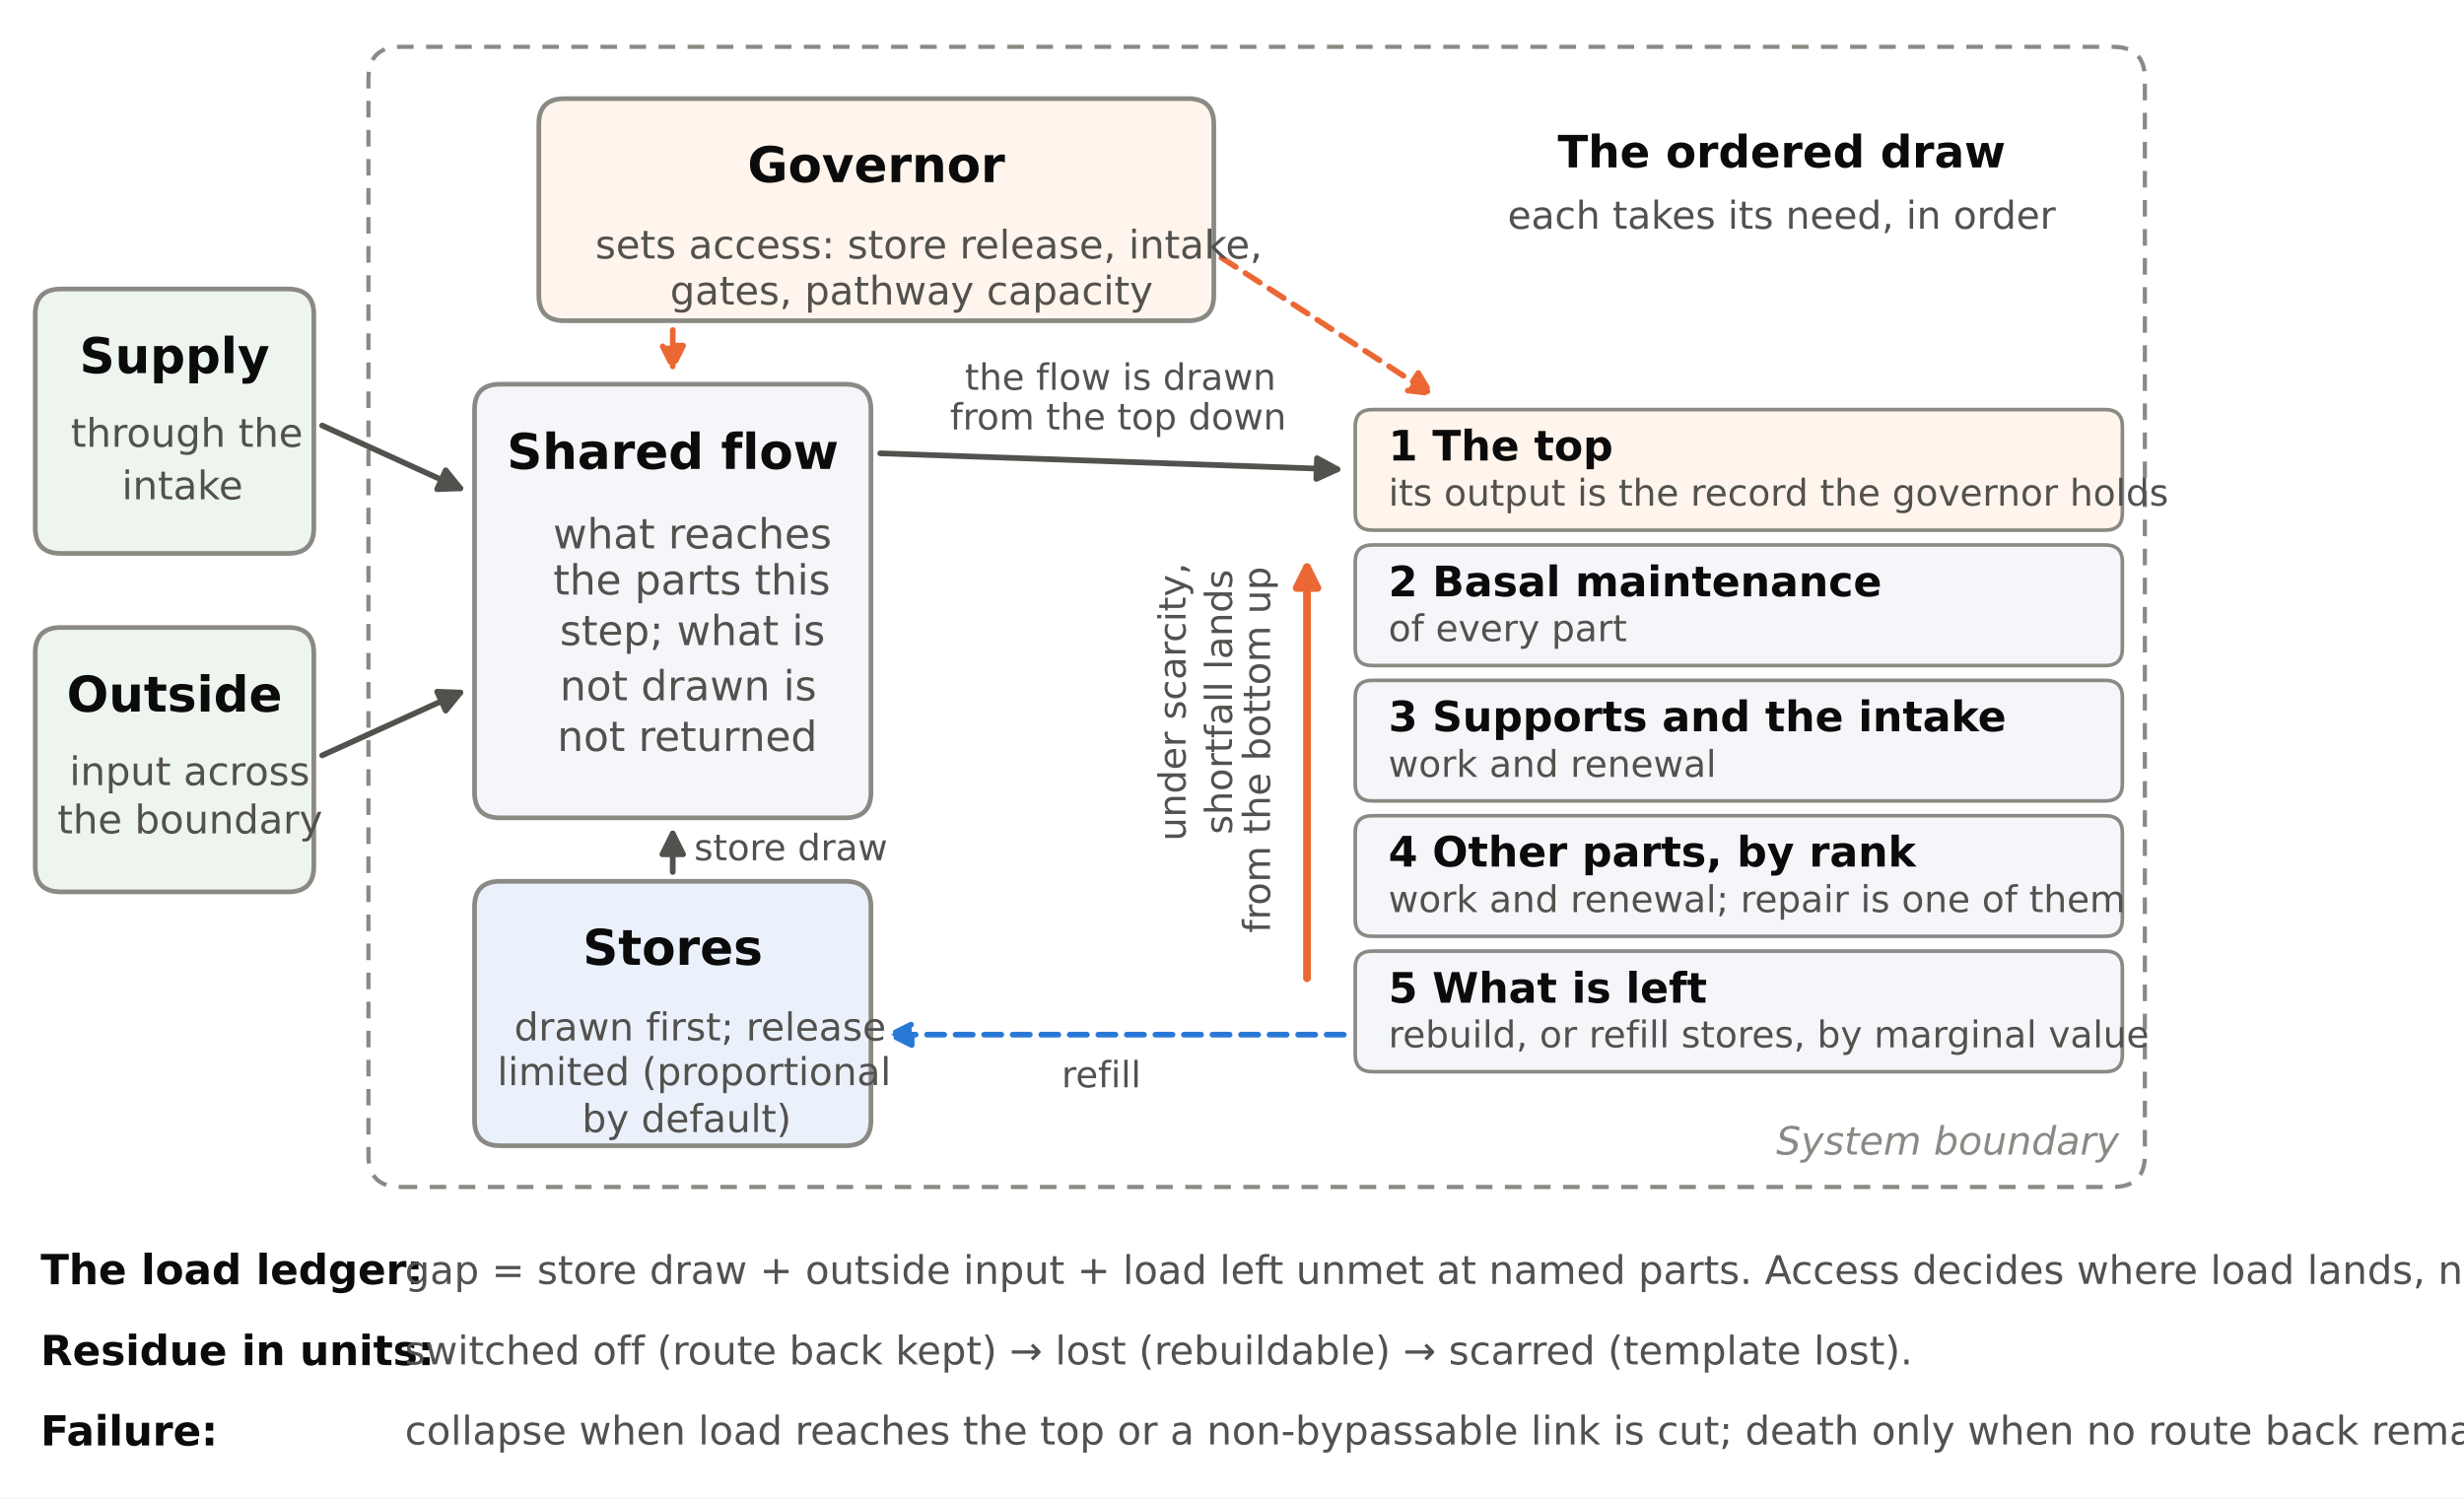
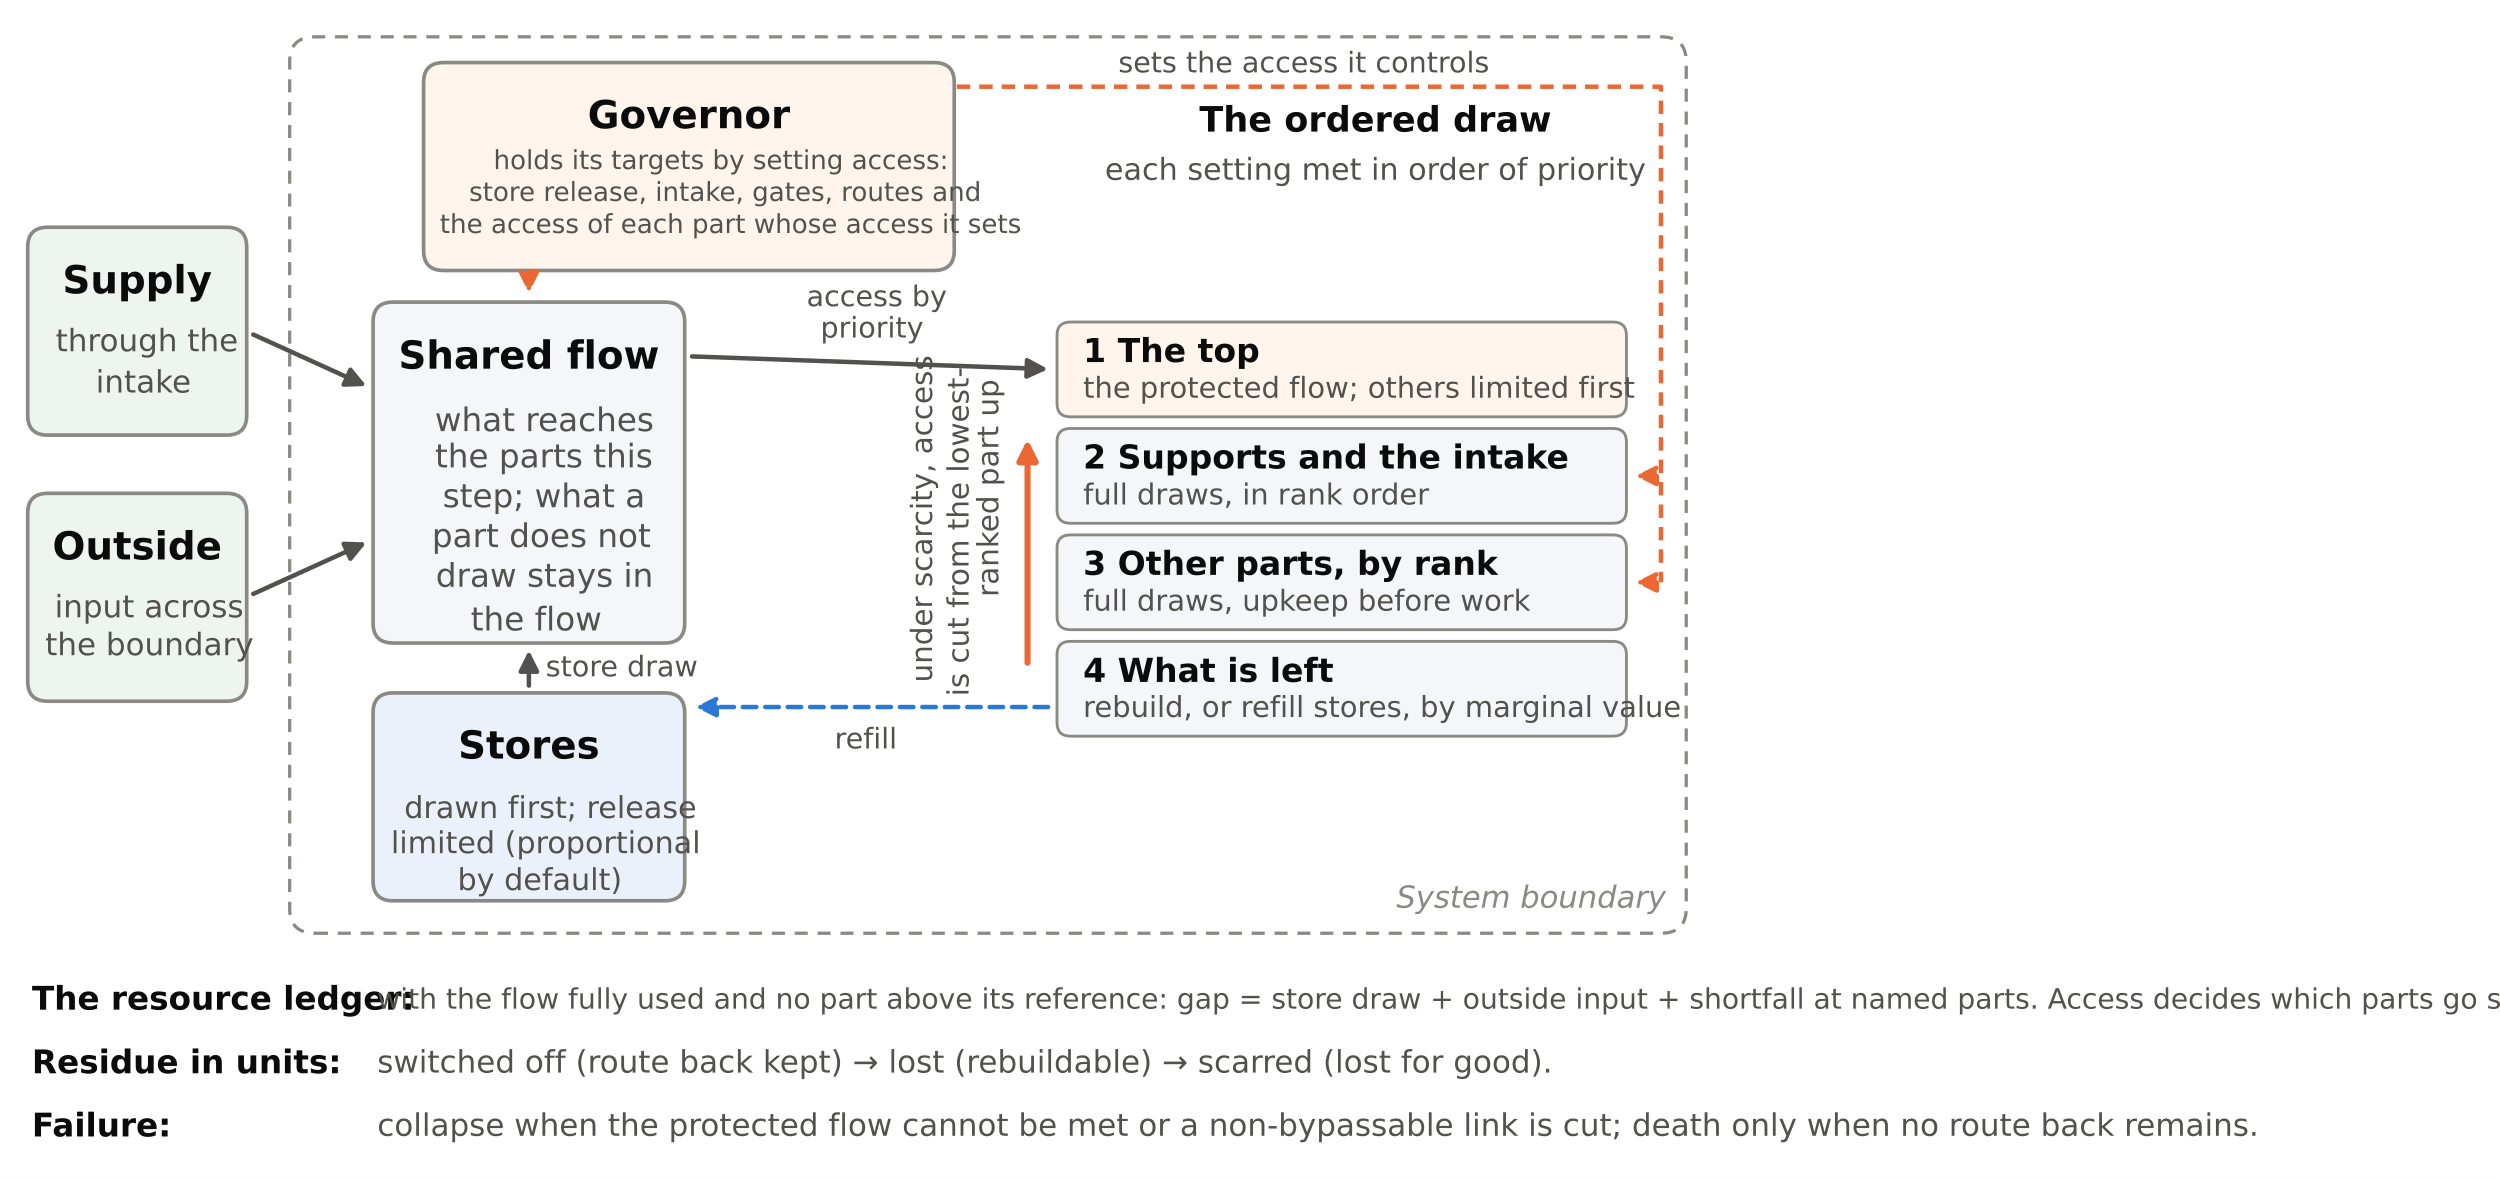
- <svg xmlns="http://www.w3.org/2000/svg" width="474.808pt" height="288.72pt" viewBox="0 0 474.808 288.72" version="1.1">
+ <svg xmlns="http://www.w3.org/2000/svg" width="612.774pt" height="288.72pt" viewBox="0 0 612.774 288.72" version="1.1">
  <defs>
    <style type="text/css">*{stroke-linejoin: round; stroke-linecap: butt}</style>
  </defs>
  <g id="figure_1">
    <g id="patch_1">
-       <path d="M 0 288.72  L 474.808 288.72  L 474.808 0  L 0 0  z " style="fill: #ffffff" />
+       <path d="M 0 288.72  L 612.774 288.72  L 612.774 0  L 0 0  z " style="fill: #ffffff" />
    </g>
    <g id="axes_1">
      <g id="patch_2">
-         <path d="M 77.195 228.743  L 407.118 228.743  Q 413.312 228.743 413.312 222.628  L 413.312 15.136  Q 413.312 9.021 407.118 9.021  L 77.195 9.021  Q 71.001 9.021 71.001 15.136  L 71.001 222.628  Q 71.001 228.743 77.195 228.743  L 77.195 228.743  z " clip-path="url(#p088b1941b1)" style="fill: none; stroke-dasharray: 3.2,2.4; stroke-dashoffset: 0; stroke: #8a8984; stroke-width: 0.8; stroke-linejoin: miter" />
+         <path d="M 77.195 228.743  L 407.118 228.743  Q 413.312 228.743 413.312 222.628  L 413.312 15.136  Q 413.312 9.021 407.118 9.021  L 77.195 9.021  Q 71.001 9.021 71.001 15.136  L 71.001 222.628  Q 71.001 228.743 77.195 228.743  L 77.195 228.743  z " clip-path="url(#p6c50d58f1f)" style="fill: none; stroke-dasharray: 3.2,2.4; stroke-dashoffset: 0; stroke: #8a8984; stroke-width: 0.8; stroke-linejoin: miter" />
      </g>
      <g id="patch_3">
-         <path d="M 11.747 106.653  L 55.517 106.653  Q 60.472 106.653 60.472 101.761  L 60.472 60.589  Q 60.472 55.697 55.517 55.697  L 11.747 55.697  Q 6.792 55.697 6.792 60.589  L 6.792 101.761  Q 6.792 106.653 11.747 106.653  z " clip-path="url(#p088b1941b1)" style="fill: #eef5ee; stroke: #8a8984; stroke-width: 0.9; stroke-linejoin: miter" />
+         <path d="M 11.747 106.653  L 55.517 106.653  Q 60.472 106.653 60.472 101.761  L 60.472 60.589  Q 60.472 55.697 55.517 55.697  L 11.747 55.697  Q 6.792 55.697 6.792 60.589  L 6.792 101.761  Q 6.792 106.653 11.747 106.653  z " clip-path="url(#p6c50d58f1f)" style="fill: #eef5ee; stroke: #8a8984; stroke-width: 0.9; stroke-linejoin: miter" />
      </g>
      <g id="patch_4">
-         <path d="M 11.747 171.876  L 55.517 171.876  Q 60.472 171.876 60.472 166.984  L 60.472 125.812  Q 60.472 120.92 55.517 120.92  L 11.747 120.92  Q 6.792 120.92 6.792 125.812  L 6.792 166.984  Q 6.792 171.876 11.747 171.876  z " clip-path="url(#p088b1941b1)" style="fill: #eef5ee; stroke: #8a8984; stroke-width: 0.9; stroke-linejoin: miter" />
+         <path d="M 11.747 171.876  L 55.517 171.876  Q 60.472 171.876 60.472 166.984  L 60.472 125.812  Q 60.472 120.92 55.517 120.92  L 11.747 120.92  Q 6.792 120.92 6.792 125.812  L 6.792 166.984  Q 6.792 171.876 11.747 171.876  z " clip-path="url(#p6c50d58f1f)" style="fill: #eef5ee; stroke: #8a8984; stroke-width: 0.9; stroke-linejoin: miter" />
      </g>
      <g id="patch_5">
-         <path d="M 96.396 157.609  L 162.876 157.609  Q 167.831 157.609 167.831 152.717  L 167.831 78.933  Q 167.831 74.041 162.876 74.041  L 96.396 74.041  Q 91.441 74.041 91.441 78.933  L 91.441 152.717  Q 91.441 157.609 96.396 157.609  z " clip-path="url(#p088b1941b1)" style="fill: #f4f6f9; stroke: #8a8984; stroke-width: 0.9; stroke-linejoin: miter" />
+         <path d="M 96.396 157.609  L 162.876 157.609  Q 167.831 157.609 167.831 152.717  L 167.831 78.933  Q 167.831 74.041 162.876 74.041  L 96.396 74.041  Q 91.441 74.041 91.441 78.933  L 91.441 152.717  Q 91.441 157.609 96.396 157.609  z " clip-path="url(#p6c50d58f1f)" style="fill: #f4f6f9; stroke: #8a8984; stroke-width: 0.9; stroke-linejoin: miter" />
      </g>
      <g id="patch_6">
-         <path d="M 96.396 220.794  L 162.876 220.794  Q 167.831 220.794 167.831 215.902  L 167.831 174.73  Q 167.831 169.838 162.876 169.838  L 96.396 169.838  Q 91.441 169.838 91.441 174.73  L 91.441 215.902  Q 91.441 220.794 96.396 220.794  z " clip-path="url(#p088b1941b1)" style="fill: #eaf1fb; stroke: #8a8984; stroke-width: 0.9; stroke-linejoin: miter" />
+         <path d="M 96.396 220.794  L 162.876 220.794  Q 167.831 220.794 167.831 215.902  L 167.831 174.73  Q 167.831 169.838 162.876 169.838  L 96.396 169.838  Q 91.441 169.838 91.441 174.73  L 91.441 215.902  Q 91.441 220.794 96.396 220.794  z " clip-path="url(#p6c50d58f1f)" style="fill: #eaf1fb; stroke: #8a8984; stroke-width: 0.9; stroke-linejoin: miter" />
      </g>
      <g id="patch_7">
-         <path d="M 62.085 82.002  Q 75.955 88.308 88.705 94.105  " clip-path="url(#p088b1941b1)" style="fill: none; stroke: #52514e; stroke-width: 1.1; stroke-linecap: round" />
-         <path d="M 85.892 90.629  L 88.705 94.105  L 84.236 94.27  z " clip-path="url(#p088b1941b1)" style="fill: #52514e; stroke: #52514e; stroke-width: 1.1; stroke-linecap: round" />
+         <path d="M 62.085 82.002  Q 75.955 88.308 88.705 94.105  " clip-path="url(#p6c50d58f1f)" style="fill: none; stroke: #52514e; stroke-width: 1.1; stroke-linecap: round" />
+         <path d="M 85.892 90.629  L 88.705 94.105  L 84.236 94.27  z " clip-path="url(#p6c50d58f1f)" style="fill: #52514e; stroke: #52514e; stroke-width: 1.1; stroke-linecap: round" />
      </g>
      <g id="patch_8">
-         <path d="M 62.085 145.571  Q 75.955 139.265 88.705 133.468  " clip-path="url(#p088b1941b1)" style="fill: none; stroke: #52514e; stroke-width: 1.1; stroke-linecap: round" />
-         <path d="M 84.236 133.303  L 88.705 133.468  L 85.892 136.944  z " clip-path="url(#p088b1941b1)" style="fill: #52514e; stroke: #52514e; stroke-width: 1.1; stroke-linecap: round" />
+         <path d="M 62.085 145.571  Q 75.955 139.265 88.705 133.468  " clip-path="url(#p6c50d58f1f)" style="fill: none; stroke: #52514e; stroke-width: 1.1; stroke-linecap: round" />
+         <path d="M 84.236 133.303  L 88.705 133.468  L 85.892 136.944  z " clip-path="url(#p6c50d58f1f)" style="fill: #52514e; stroke: #52514e; stroke-width: 1.1; stroke-linecap: round" />
      </g>
      <g id="patch_9">
-         <path d="M 129.636 168.039  Q 129.636 163.723 129.636 160.636  " clip-path="url(#p088b1941b1)" style="fill: none; stroke: #52514e; stroke-width: 1.1; stroke-linecap: round" />
-         <path d="M 127.636 164.636  L 129.636 160.636  L 131.636 164.636  z " clip-path="url(#p088b1941b1)" style="fill: #52514e; stroke: #52514e; stroke-width: 1.1; stroke-linecap: round" />
+         <path d="M 129.636 168.039  Q 129.636 163.723 129.636 160.636  " clip-path="url(#p6c50d58f1f)" style="fill: none; stroke: #52514e; stroke-width: 1.1; stroke-linecap: round" />
+         <path d="M 127.636 164.636  L 129.636 160.636  L 131.636 164.636  z " clip-path="url(#p6c50d58f1f)" style="fill: #52514e; stroke: #52514e; stroke-width: 1.1; stroke-linecap: round" />
      </g>
      <g id="patch_10">
-         <path d="M 108.784 61.811  L 228.943 61.811  Q 233.898 61.811 233.898 56.92  L 233.898 23.9  Q 233.898 19.009 228.943 19.009  L 108.784 19.009  Q 103.829 19.009 103.829 23.9  L 103.829 56.92  Q 103.829 61.811 108.784 61.811  z " clip-path="url(#p088b1941b1)" style="fill: #fff5ec; stroke: #8a8984; stroke-width: 0.9; stroke-linejoin: miter" />
+         <path d="M 108.784 66.296  L 228.943 66.296  Q 233.898 66.296 233.898 61.404  L 233.898 20.231  Q 233.898 15.34 228.943 15.34  L 108.784 15.34  Q 103.829 15.34 103.829 20.231  L 103.829 61.404  Q 103.829 66.296 108.784 66.296  z " clip-path="url(#p6c50d58f1f)" style="fill: #fff5ec; stroke: #8a8984; stroke-width: 0.9; stroke-linejoin: miter" />
      </g>
      <g id="patch_11">
-         <path d="M 129.636 63.605  Q 129.636 67.719 129.636 70.604  " clip-path="url(#p088b1941b1)" style="fill: none; stroke-dasharray: 3.3,2.2; stroke-dashoffset: 0; stroke: #eb6834; stroke-width: 1.1; stroke-linecap: round" />
-         <path d="M 131.636 66.604  L 129.636 70.604  L 127.636 66.604  z " clip-path="url(#p088b1941b1)" style="fill: #eb6834; stroke-dasharray: 3.3,2.2; stroke-dashoffset: 0; stroke: #eb6834; stroke-width: 1.1; stroke-linecap: round" />
+         <path d="M 129.636 68.092  Q 129.636 69.965 129.636 70.607  " clip-path="url(#p6c50d58f1f)" style="fill: none; stroke-dasharray: 3.3,2.2; stroke-dashoffset: 0; stroke: #eb6834; stroke-width: 1.1; stroke-linecap: round" />
+         <path d="M 131.636 66.607  L 129.636 70.607  L 127.636 66.607  z " clip-path="url(#p6c50d58f1f)" style="fill: #eb6834; stroke-dasharray: 3.3,2.2; stroke-dashoffset: 0; stroke: #eb6834; stroke-width: 1.1; stroke-linecap: round" />
      </g>
      <g id="patch_12">
-         <path d="M 235.371 49.653  Q 255.99 63.035 275.577 75.747  " clip-path="url(#p088b1941b1)" style="fill: none; stroke-dasharray: 3.3,2.2; stroke-dashoffset: 0; stroke: #eb6834; stroke-width: 1.1; stroke-linecap: round" />
-         <path d="M 273.31 71.891  L 275.577 75.747  L 271.132 75.247  z " clip-path="url(#p088b1941b1)" style="fill: #eb6834; stroke-dasharray: 3.3,2.2; stroke-dashoffset: 0; stroke: #eb6834; stroke-width: 1.1; stroke-linecap: round" />
+         <path d="M 262.39 102.169  L 395.35 102.169  Q 398.653 102.169 398.653 98.907  L 398.653 82.194  Q 398.653 78.933 395.35 78.933  L 262.39 78.933  Q 259.086 78.933 259.086 82.194  L 259.086 98.907  Q 259.086 102.169 262.39 102.169  z " clip-path="url(#p6c50d58f1f)" style="fill: #fff5ec; stroke: #8a8984; stroke-width: 0.7; stroke-linejoin: miter" />
      </g>
      <g id="patch_13">
-         <path d="M 264.454 102.169  L 405.673 102.169  Q 408.976 102.169 408.976 98.907  L 408.976 82.194  Q 408.976 78.933 405.673 78.933  L 264.454 78.933  Q 261.151 78.933 261.151 82.194  L 261.151 98.907  Q 261.151 102.169 264.454 102.169  z " clip-path="url(#p088b1941b1)" style="fill: #fff5ec; stroke: #8a8984; stroke-width: 0.7; stroke-linejoin: miter" />
+         <path d="M 262.39 128.258  L 395.35 128.258  Q 398.653 128.258 398.653 124.997  L 398.653 108.283  Q 398.653 105.022 395.35 105.022  L 262.39 105.022  Q 259.086 105.022 259.086 108.283  L 259.086 124.997  Q 259.086 128.258 262.39 128.258  z " clip-path="url(#p6c50d58f1f)" style="fill: #f4f6f9; stroke: #8a8984; stroke-width: 0.7; stroke-linejoin: miter" />
      </g>
      <g id="patch_14">
-         <path d="M 264.454 128.258  L 405.673 128.258  Q 408.976 128.258 408.976 124.997  L 408.976 108.283  Q 408.976 105.022 405.673 105.022  L 264.454 105.022  Q 261.151 105.022 261.151 108.283  L 261.151 124.997  Q 261.151 128.258 264.454 128.258  z " clip-path="url(#p088b1941b1)" style="fill: #f4f6f9; stroke: #8a8984; stroke-width: 0.7; stroke-linejoin: miter" />
+         <path d="M 262.39 154.347  L 395.35 154.347  Q 398.653 154.347 398.653 151.086  L 398.653 134.373  Q 398.653 131.111 395.35 131.111  L 262.39 131.111  Q 259.086 131.111 259.086 134.373  L 259.086 151.086  Q 259.086 154.347 262.39 154.347  z " clip-path="url(#p6c50d58f1f)" style="fill: #f4f6f9; stroke: #8a8984; stroke-width: 0.7; stroke-linejoin: miter" />
      </g>
      <g id="patch_15">
-         <path d="M 264.454 154.347  L 405.673 154.347  Q 408.976 154.347 408.976 151.086  L 408.976 134.373  Q 408.976 131.111 405.673 131.111  L 264.454 131.111  Q 261.151 131.111 261.151 134.373  L 261.151 151.086  Q 261.151 154.347 264.454 154.347  z " clip-path="url(#p088b1941b1)" style="fill: #f4f6f9; stroke: #8a8984; stroke-width: 0.7; stroke-linejoin: miter" />
+         <path d="M 262.39 180.437  L 395.35 180.437  Q 398.653 180.437 398.653 177.176  L 398.653 160.462  Q 398.653 157.201 395.35 157.201  L 262.39 157.201  Q 259.086 157.201 259.086 160.462  L 259.086 177.176  Q 259.086 180.437 262.39 180.437  z " clip-path="url(#p6c50d58f1f)" style="fill: #f4f6f9; stroke: #8a8984; stroke-width: 0.7; stroke-linejoin: miter" />
      </g>
      <g id="patch_16">
-         <path d="M 264.454 180.437  L 405.673 180.437  Q 408.976 180.437 408.976 177.176  L 408.976 160.462  Q 408.976 157.201 405.673 157.201  L 264.454 157.201  Q 261.151 157.201 261.151 160.462  L 261.151 177.176  Q 261.151 180.437 264.454 180.437  z " clip-path="url(#p088b1941b1)" style="fill: #f4f6f9; stroke: #8a8984; stroke-width: 0.7; stroke-linejoin: miter" />
+         <path d="M 169.621 87.361  Q 213.252 88.92 255.654 90.435  " clip-path="url(#p6c50d58f1f)" style="fill: none; stroke: #52514e; stroke-width: 1.1; stroke-linecap: round" />
+         <path d="M 251.728 88.294  L 255.654 90.435  L 251.585 92.291  z " clip-path="url(#p6c50d58f1f)" style="fill: #52514e; stroke: #52514e; stroke-width: 1.1; stroke-linecap: round" />
      </g>
      <g id="patch_17">
-         <path d="M 264.454 206.526  L 405.673 206.526  Q 408.976 206.526 408.976 203.265  L 408.976 186.551  Q 408.976 183.29 405.673 183.29  L 264.454 183.29  Q 261.151 183.29 261.151 186.551  L 261.151 203.265  Q 261.151 206.526 264.454 206.526  z " clip-path="url(#p088b1941b1)" style="fill: #f4f6f9; stroke: #8a8984; stroke-width: 0.7; stroke-linejoin: miter" />
+         <path d="M 405.122 116.64  Q 402.992 116.64 402.093 116.64  " clip-path="url(#p6c50d58f1f)" style="fill: none; stroke-dasharray: 3.3,2.2; stroke-dashoffset: 0; stroke: #eb6834; stroke-width: 1.1; stroke-linecap: round" />
+         <path d="M 406.093 118.64  L 402.093 116.64  L 406.093 114.64  z " clip-path="url(#p6c50d58f1f)" style="fill: #eb6834; stroke-dasharray: 3.3,2.2; stroke-dashoffset: 0; stroke: #eb6834; stroke-width: 1.1; stroke-linecap: round" />
      </g>
      <g id="patch_18">
-         <path d="M 169.621 87.359  Q 214.284 88.92 257.717 90.438  " clip-path="url(#p088b1941b1)" style="fill: none; stroke: #52514e; stroke-width: 1.1; stroke-linecap: round" />
-         <path d="M 253.79 88.299  L 257.717 90.438  L 253.65 92.297  z " clip-path="url(#p088b1941b1)" style="fill: #52514e; stroke: #52514e; stroke-width: 1.1; stroke-linecap: round" />
+         <path d="M 405.122 142.729  Q 402.992 142.729 402.093 142.729  " clip-path="url(#p6c50d58f1f)" style="fill: none; stroke-dasharray: 3.3,2.2; stroke-dashoffset: 0; stroke: #eb6834; stroke-width: 1.1; stroke-linecap: round" />
+         <path d="M 406.093 144.729  L 402.093 142.729  L 406.093 140.729  z " clip-path="url(#p6c50d58f1f)" style="fill: #eb6834; stroke-dasharray: 3.3,2.2; stroke-dashoffset: 0; stroke: #eb6834; stroke-width: 1.1; stroke-linecap: round" />
      </g>
      <g id="patch_19">
-         <path d="M 258.943 199.392  Q 214.698 199.392 171.682 199.392  " clip-path="url(#p088b1941b1)" style="fill: none; stroke-dasharray: 3.3,2.2; stroke-dashoffset: 0; stroke: #2a78d6; stroke-width: 1.1; stroke-linecap: round" />
-         <path d="M 175.682 201.392  L 171.682 199.392  L 175.682 197.392  z " clip-path="url(#p088b1941b1)" style="fill: #2a78d6; stroke-dasharray: 3.3,2.2; stroke-dashoffset: 0; stroke: #2a78d6; stroke-width: 1.1; stroke-linecap: round" />
+         <path d="M 256.879 173.303  Q 213.665 173.303 171.68 173.303  " clip-path="url(#p6c50d58f1f)" style="fill: none; stroke-dasharray: 3.3,2.2; stroke-dashoffset: 0; stroke: #2a78d6; stroke-width: 1.1; stroke-linecap: round" />
+         <path d="M 175.68 175.303  L 171.68 173.303  L 175.68 171.303  z " clip-path="url(#p6c50d58f1f)" style="fill: #2a78d6; stroke-dasharray: 3.3,2.2; stroke-dashoffset: 0; stroke: #2a78d6; stroke-width: 1.1; stroke-linecap: round" />
      </g>
      <g id="patch_20">
-         <path d="M 251.86 188.504  Q 251.86 148.069 251.86 109.311  " clip-path="url(#p088b1941b1)" style="fill: none; stroke: #eb6834; stroke-width: 1.5; stroke-linecap: round" />
-         <path d="M 249.86 113.311  L 251.86 109.311  L 253.86 113.311  z " clip-path="url(#p088b1941b1)" style="fill: #eb6834; stroke: #eb6834; stroke-width: 1.5; stroke-linecap: round" />
+         <path d="M 251.86 162.418  Q 251.86 135.026 251.86 109.31  " clip-path="url(#p6c50d58f1f)" style="fill: none; stroke: #eb6834; stroke-width: 1.5; stroke-linecap: round" />
+         <path d="M 249.86 113.31  L 251.86 109.31  L 253.86 113.31  z " clip-path="url(#p6c50d58f1f)" style="fill: #eb6834; stroke: #eb6834; stroke-width: 1.5; stroke-linecap: round" />
+       </g>
+       <g id="line2d_1">
+         <path d="M 234.518 21.251  L 407.118 21.251  L 407.118 142.729  " clip-path="url(#p6c50d58f1f)" style="fill: none; stroke-dasharray: 3.3,2.2; stroke-dashoffset: 0; stroke: #eb6834; stroke-width: 1.1" />
      </g>
      <g id="text_1">
        <text style="font-style: italic; font-size: 7.5px; font-family: 'Segoe UI', 'DejaVu Sans'; text-anchor: end; fill: #8a8984" x="408.357" y="222.497" transform="rotate(-0 408.357 222.4975)">System boundary</text>
      </g>
      <g id="text_2">
        <text style="font-weight: 700; font-size: 9.5px; font-family: 'Segoe UI', 'DejaVu Sans'; text-anchor: middle; fill: #0b0b0b" x="33.632" y="71.902" transform="rotate(-0 33.6321 71.90179)">Supply</text>
      </g>
      <g id="text_3">
        <text style="font-size: 7.6px; font-family: 'Segoe UI', 'DejaVu Sans'; fill: #52514e" transform="translate(13.64054 86.09919)">through the</text>
        <text style="font-size: 7.6px; font-family: 'Segoe UI', 'DejaVu Sans'; fill: #52514e" transform="translate(23.46413 96.221)">intake</text>
      </g>
      <g id="text_4">
        <text style="font-weight: 700; font-size: 9.5px; font-family: 'Segoe UI', 'DejaVu Sans'; text-anchor: middle; fill: #0b0b0b" x="33.632" y="137.125" transform="rotate(-0 33.6321 137.1253)">Outside</text>
      </g>
      <g id="text_5">
        <text style="font-size: 7.6px; font-family: 'Segoe UI', 'DejaVu Sans'; fill: #52514e" transform="translate(13.38641 151.3073)">input across</text>
        <text style="font-size: 7.6px; font-family: 'Segoe UI', 'DejaVu Sans'; fill: #52514e" transform="translate(11.07257 160.5949)">the boundary</text>
      </g>
      <g id="text_6">
        <text style="font-weight: 700; font-size: 9.5px; font-family: 'Segoe UI', 'DejaVu Sans'; text-anchor: middle; fill: #0b0b0b" x="129.636" y="90.357" transform="rotate(-0 129.636 90.35724)">Shared flow</text>
      </g>
      <g id="text_7">
        <text style="font-size: 8px; font-family: 'Segoe UI', 'DejaVu Sans'; fill: #52514e" transform="translate(106.5773 105.6827)">what reaches</text>
        <text style="font-size: 8px; font-family: 'Segoe UI', 'DejaVu Sans'; fill: #52514e" transform="translate(106.6172 114.5697)">the parts this</text>
-         <text style="font-size: 8px; font-family: 'Segoe UI', 'DejaVu Sans'; fill: #52514e" transform="translate(107.8691 124.3299)">step; what is</text>
-         <text style="font-size: 8px; font-family: 'Segoe UI', 'DejaVu Sans'; fill: #52514e" transform="translate(107.8798 134.9632)">not drawn is</text>
-         <text style="font-size: 8px; font-family: 'Segoe UI', 'DejaVu Sans'; fill: #52514e" transform="translate(107.3735 144.7233)">not returned</text>
+         <text style="font-size: 8px; font-family: 'Segoe UI', 'DejaVu Sans'; fill: #52514e" transform="translate(108.5004 124.3299)">step; what a</text>
+         <text style="font-size: 8px; font-family: 'Segoe UI', 'DejaVu Sans'; fill: #52514e" transform="translate(105.8598 134.09)">part does not</text>
+         <text style="font-size: 8px; font-family: 'Segoe UI', 'DejaVu Sans'; fill: #52514e" transform="translate(106.8191 143.8289)">draw stays in</text>
+         <text style="font-size: 8px; font-family: 'Segoe UI', 'DejaVu Sans'; fill: #52514e" transform="translate(115.3741 154.526)">the flow</text>
      </g>
      <g id="text_8">
        <text style="font-weight: 700; font-size: 9.5px; font-family: 'Segoe UI', 'DejaVu Sans'; text-anchor: middle; fill: #0b0b0b" x="129.636" y="185.926" transform="rotate(-0 129.636 185.9263)">Stores</text>
      </g>
      <g id="text_9">
        <text style="font-size: 7.4px; font-family: 'Segoe UI', 'DejaVu Sans'; fill: #52514e" transform="translate(99.08672 200.5009)">drawn first; release</text>
        <text style="font-size: 7.4px; font-family: 'Segoe UI', 'DejaVu Sans'; fill: #52514e" transform="translate(95.8128 209.1157)">limited (proportional</text>
        <text style="font-size: 7.4px; font-family: 'Segoe UI', 'DejaVu Sans'; fill: #52514e" transform="translate(112.1419 218.1635)">by default)</text>
      </g>
      <g id="text_10">
        <text style="font-size: 7px; font-family: 'Segoe UI', 'DejaVu Sans'; text-anchor: start; fill: #52514e" x="133.765" y="165.782" transform="rotate(-0 133.7652 165.7816)">store draw</text>
      </g>
      <g id="text_11">
-         <text style="font-weight: 700; font-size: 9.5px; font-family: 'Segoe UI', 'DejaVu Sans'; text-anchor: middle; fill: #0b0b0b" x="168.863" y="35.097" transform="rotate(-0 168.8634 35.09685)">Governor</text>
+         <text style="font-weight: 700; font-size: 9.5px; font-family: 'Segoe UI', 'DejaVu Sans'; text-anchor: middle; fill: #0b0b0b" x="168.863" y="31.428" transform="rotate(-0 168.8634 31.42802)">Governor</text>
      </g>
      <g id="text_12">
-         <text style="font-size: 7.6px; font-family: 'Segoe UI', 'DejaVu Sans'; fill: #52514e" transform="translate(114.7187 49.8153)">sets access: store release, intake,</text>
-         <text style="font-size: 7.6px; font-family: 'Segoe UI', 'DejaVu Sans'; fill: #52514e" transform="translate(129.1166 58.6831)">gates, pathway capacity</text>
+         <text style="font-size: 6.4px; font-family: 'Segoe UI', 'DejaVu Sans'; fill: #52514e" transform="translate(120.9659 41.44595)">holds its targets by setting access:</text>
+         <text style="font-size: 6.4px; font-family: 'Segoe UI', 'DejaVu Sans'; fill: #52514e" transform="translate(114.9724 49.25407)">store release, intake, gates, routes and</text>
+         <text style="font-size: 6.4px; font-family: 'Segoe UI', 'DejaVu Sans'; fill: #52514e" transform="translate(107.7984 57.11319)">the access of each part whose access it sets</text>
      </g>
      <g id="text_13">
-         <text style="font-weight: 700; font-size: 8.6px; font-family: 'Segoe UI', 'DejaVu Sans'; text-anchor: middle; fill: #0b0b0b" x="343.322" y="32.257" transform="rotate(-0 343.3221 32.25706)">The ordered draw</text>
+         <text style="font-weight: 700; font-size: 8.6px; font-family: 'Segoe UI', 'DejaVu Sans'; text-anchor: middle; fill: #0b0b0b" x="337.128" y="32.257" transform="rotate(-0 337.1283 32.25706)">The ordered draw</text>
      </g>
      <g id="text_14">
-         <text style="font-size: 7.4px; font-family: 'Segoe UI', 'DejaVu Sans'; text-anchor: middle; fill: #52514e" x="343.322" y="44.079" transform="rotate(-0 343.3221 44.07882)">each takes its need, in order</text>
+         <text style="font-size: 7.4px; font-family: 'Segoe UI', 'DejaVu Sans'; text-anchor: middle; fill: #52514e" x="337.128" y="44.079" transform="rotate(-0 337.1283 44.07882)">each setting met in order of priority</text>
      </g>
      <g id="text_15">
-         <text style="font-weight: 700; font-size: 8.1px; font-family: 'Segoe UI', 'DejaVu Sans'; text-anchor: start; fill: #0b0b0b" x="267.551" y="88.745" transform="rotate(-0 267.5513 88.74471)">1  The top</text>
+         <text style="font-weight: 700; font-size: 8.1px; font-family: 'Segoe UI', 'DejaVu Sans'; text-anchor: start; fill: #0b0b0b" x="265.487" y="88.745" transform="rotate(-0 265.4867 88.74471)">1  The top</text>
      </g>
      <g id="text_16">
-         <text style="font-size: 7.1px; font-family: 'Segoe UI', 'DejaVu Sans'; text-anchor: start; fill: #52514e" x="267.551" y="97.439" transform="rotate(-0 267.5513 97.43893)">its output is the record the governor holds</text>
+         <text style="font-size: 7.1px; font-family: 'Segoe UI', 'DejaVu Sans'; text-anchor: start; fill: #52514e" x="265.487" y="97.496" transform="rotate(-0 265.4867 97.4955)">the protected flow; others limited first</text>
      </g>
      <g id="text_17">
-         <text style="font-weight: 700; font-size: 8.1px; font-family: 'Segoe UI', 'DejaVu Sans'; text-anchor: start; fill: #0b0b0b" x="267.551" y="114.913" transform="rotate(-0 267.5513 114.9133)">2  Basal maintenance</text>
+         <text style="font-weight: 700; font-size: 8.1px; font-family: 'Segoe UI', 'DejaVu Sans'; text-anchor: start; fill: #0b0b0b" x="265.487" y="114.834" transform="rotate(-0 265.4867 114.8341)">2  Supports and the intake</text>
      </g>
      <g id="text_18">
-         <text style="font-size: 7.1px; font-family: 'Segoe UI', 'DejaVu Sans'; text-anchor: start; fill: #52514e" x="267.551" y="123.566" transform="rotate(-0 267.5513 123.5661)">of every part</text>
+         <text style="font-size: 7.1px; font-family: 'Segoe UI', 'DejaVu Sans'; text-anchor: start; fill: #52514e" x="265.487" y="123.654" transform="rotate(-0 265.4867 123.6543)">full draws, in rank order</text>
      </g>
      <g id="text_19">
-         <text style="font-weight: 700; font-size: 8.1px; font-family: 'Segoe UI', 'DejaVu Sans'; text-anchor: start; fill: #0b0b0b" x="267.551" y="140.924" transform="rotate(-0 267.5513 140.9235)">3  Supports and the intake</text>
+         <text style="font-weight: 700; font-size: 8.1px; font-family: 'Segoe UI', 'DejaVu Sans'; text-anchor: start; fill: #0b0b0b" x="265.487" y="140.904" transform="rotate(-0 265.4867 140.9039)">3  Other parts, by rank</text>
      </g>
      <g id="text_20">
-         <text style="font-size: 7.1px; font-family: 'Segoe UI', 'DejaVu Sans'; text-anchor: start; fill: #52514e" x="267.551" y="149.706" transform="rotate(-0 267.5513 149.706)">work and renewal</text>
+         <text style="font-size: 7.1px; font-family: 'Segoe UI', 'DejaVu Sans'; text-anchor: start; fill: #52514e" x="265.487" y="149.674" transform="rotate(-0 265.4867 149.6743)">full draws, upkeep before work</text>
      </g>
      <g id="text_21">
-         <text style="font-weight: 700; font-size: 8.1px; font-family: 'Segoe UI', 'DejaVu Sans'; text-anchor: start; fill: #0b0b0b" x="267.551" y="166.993" transform="rotate(-0 267.5513 166.9933)">4  Other parts, by rank</text>
+         <text style="font-weight: 700; font-size: 8.1px; font-family: 'Segoe UI', 'DejaVu Sans'; text-anchor: start; fill: #0b0b0b" x="265.487" y="167.14" transform="rotate(-0 265.4867 167.1396)">4  What is left</text>
      </g>
      <g id="text_22">
-         <text style="font-size: 7.1px; font-family: 'Segoe UI', 'DejaVu Sans'; text-anchor: start; fill: #52514e" x="267.551" y="175.764" transform="rotate(-0 267.5513 175.7637)">work and renewal; repair is one of them</text>
+         <text style="font-size: 7.1px; font-family: 'Segoe UI', 'DejaVu Sans'; text-anchor: start; fill: #52514e" x="265.487" y="175.745" transform="rotate(-0 265.4867 175.7449)">rebuild, or refill stores, by marginal value</text>
      </g>
      <g id="text_23">
-         <text style="font-weight: 700; font-size: 8.1px; font-family: 'Segoe UI', 'DejaVu Sans'; text-anchor: start; fill: #0b0b0b" x="267.551" y="193.229" transform="rotate(-0 267.5513 193.229)">5  What is left</text>
+         <text style="font-size: 7px; font-family: 'Segoe UI', 'DejaVu Sans'; fill: #52514e" transform="translate(197.695 75.05344)">access by</text>
+         <text style="font-size: 7px; font-family: 'Segoe UI', 'DejaVu Sans'; fill: #52514e" transform="translate(201.1026 82.73663)">priority</text>
      </g>
      <g id="text_24">
-         <text style="font-size: 7.1px; font-family: 'Segoe UI', 'DejaVu Sans'; text-anchor: start; fill: #52514e" x="267.551" y="201.834" transform="rotate(-0 267.5513 201.8343)">rebuild, or refill stores, by marginal value</text>
+         <text style="font-size: 7px; font-family: 'Segoe UI', 'DejaVu Sans'; text-anchor: middle; fill: #52514e" x="319.579" y="17.739" transform="rotate(-0 319.5792 17.73921)">sets the access it controls</text>
      </g>
      <g id="text_25">
-         <text style="font-size: 7px; font-family: 'Segoe UI', 'DejaVu Sans'; fill: #52514e" transform="translate(185.9219 75.12467)">the flow is drawn</text>
-         <text style="font-size: 7px; font-family: 'Segoe UI', 'DejaVu Sans'; fill: #52514e" transform="translate(183.0519 82.77381)">from the top down</text>
+         <text style="font-size: 7px; font-family: 'Segoe UI', 'DejaVu Sans'; text-anchor: middle; fill: #52514e" x="212.22" y="183.451" transform="rotate(-0 212.22 183.4513)">refill</text>
      </g>
      <g id="text_26">
-         <text style="font-size: 7px; font-family: 'Segoe UI', 'DejaVu Sans'; text-anchor: middle; fill: #52514e" x="212.22" y="209.541" transform="rotate(-0 212.22 209.5407)">refill</text>
+         <text style="font-size: 7.2px; font-family: 'Segoe UI', 'DejaVu Sans'; fill: #52514e" transform="translate(228.4522 167.2741) rotate(-90)">under scarcity, access</text>
+         <text style="font-size: 7.2px; font-family: 'Segoe UI', 'DejaVu Sans'; fill: #52514e" transform="translate(237.4038 170.6705) rotate(-90)">is cut from the lowest-</text>
+         <text style="font-size: 7.2px; font-family: 'Segoe UI', 'DejaVu Sans'; fill: #52514e" transform="translate(244.6882 146.2963) rotate(-90)">ranked part up</text>
      </g>
      <g id="text_27">
-         <text style="font-size: 7.2px; font-family: 'Segoe UI', 'DejaVu Sans'; fill: #52514e" transform="translate(228.4522 162.0843) rotate(-90)">under scarcity,</text>
-         <text style="font-size: 7.2px; font-family: 'Segoe UI', 'DejaVu Sans'; fill: #52514e" transform="translate(237.4038 160.7973) rotate(-90)">shortfall lands</text>
-         <text style="font-size: 7.2px; font-family: 'Segoe UI', 'DejaVu Sans'; fill: #52514e" transform="translate(244.7264 179.7873) rotate(-90)">from the bottom up</text>
+         <text style="font-weight: 700; font-size: 8px; font-family: 'Segoe UI', 'DejaVu Sans'; text-anchor: start; fill: #0b0b0b" x="7.825" y="247.478" transform="rotate(-0 7.8246 247.4783)">The resource ledger:</text>
      </g>
      <g id="text_28">
-         <text style="font-weight: 700; font-size: 8px; font-family: 'Segoe UI', 'DejaVu Sans'; text-anchor: start; fill: #0b0b0b" x="7.825" y="247.478" transform="rotate(-0 7.8246 247.4783)">The load ledger:</text>
+         <text style="font-size: 6.9px; font-family: 'Segoe UI', 'DejaVu Sans'; text-anchor: start; fill: #52514e" x="92.473" y="247.235" transform="rotate(-0 92.4732 247.2354)">with the flow fully used and no part above its reference: gap = store draw + outside input + shortfall at named parts. Access decides which parts go short, not how much.</text>
      </g>
      <g id="text_29">
-         <text style="font-size: 7.6px; font-family: 'Segoe UI', 'DejaVu Sans'; text-anchor: start; fill: #52514e" x="78.021" y="247.416" transform="rotate(-0 78.021 247.4158)">gap = store draw + outside input + load left unmet at named parts. Access decides where load lands, not how much.</text>
+         <text style="font-weight: 700; font-size: 8px; font-family: 'Segoe UI', 'DejaVu Sans'; text-anchor: start; fill: #0b0b0b" x="7.825" y="263.067" transform="rotate(-0 7.8246 263.0665)">Residue in units:</text>
      </g>
      <g id="text_30">
-         <text style="font-weight: 700; font-size: 8px; font-family: 'Segoe UI', 'DejaVu Sans'; text-anchor: start; fill: #0b0b0b" x="7.825" y="263.067" transform="rotate(-0 7.8246 263.0665)">Residue in units:</text>
+         <text style="font-size: 7.6px; font-family: 'Segoe UI', 'DejaVu Sans'; text-anchor: start; fill: #52514e" x="92.473" y="262.906" transform="rotate(-0 92.4732 262.9064)">switched off (route back kept) → lost (rebuildable) → scarred (lost for good).</text>
      </g>
      <g id="text_31">
-         <text style="font-size: 7.6px; font-family: 'Segoe UI', 'DejaVu Sans'; text-anchor: start; fill: #52514e" x="78.021" y="262.927" transform="rotate(-0 78.021 262.9266)">switched off (route back kept) → lost (rebuildable) → scarred (template lost).</text>
+         <text style="font-weight: 700; font-size: 8px; font-family: 'Segoe UI', 'DejaVu Sans'; text-anchor: start; fill: #0b0b0b" x="7.825" y="278.557" transform="rotate(-0 7.8246 278.5571)">Failure:</text>
      </g>
      <g id="text_32">
-         <text style="font-weight: 700; font-size: 8px; font-family: 'Segoe UI', 'DejaVu Sans'; text-anchor: start; fill: #0b0b0b" x="7.825" y="278.557" transform="rotate(-0 7.8246 278.5571)">Failure:</text>
-       </g>
-       <g id="text_33">
-         <text style="font-size: 7.6px; font-family: 'Segoe UI', 'DejaVu Sans'; text-anchor: start; fill: #52514e" x="78.021" y="278.357" transform="rotate(-0 78.021 278.3566)">collapse when load reaches the top or a non-bypassable link is cut; death only when no route back remains.</text>
+         <text style="font-size: 7.6px; font-family: 'Segoe UI', 'DejaVu Sans'; text-anchor: start; fill: #52514e" x="92.473" y="278.397" transform="rotate(-0 92.4732 278.397)">collapse when the protected flow cannot be met or a non-bypassable link is cut; death only when no route back remains.</text>
      </g>
    </g>
  </g>
  <defs>
-     <clipPath id="p088b1941b1">
+     <clipPath id="p6c50d58f1f">
      <rect x="5.76" y="5.76" width="412.92" height="277.2" />
    </clipPath>
  </defs>
</svg>
